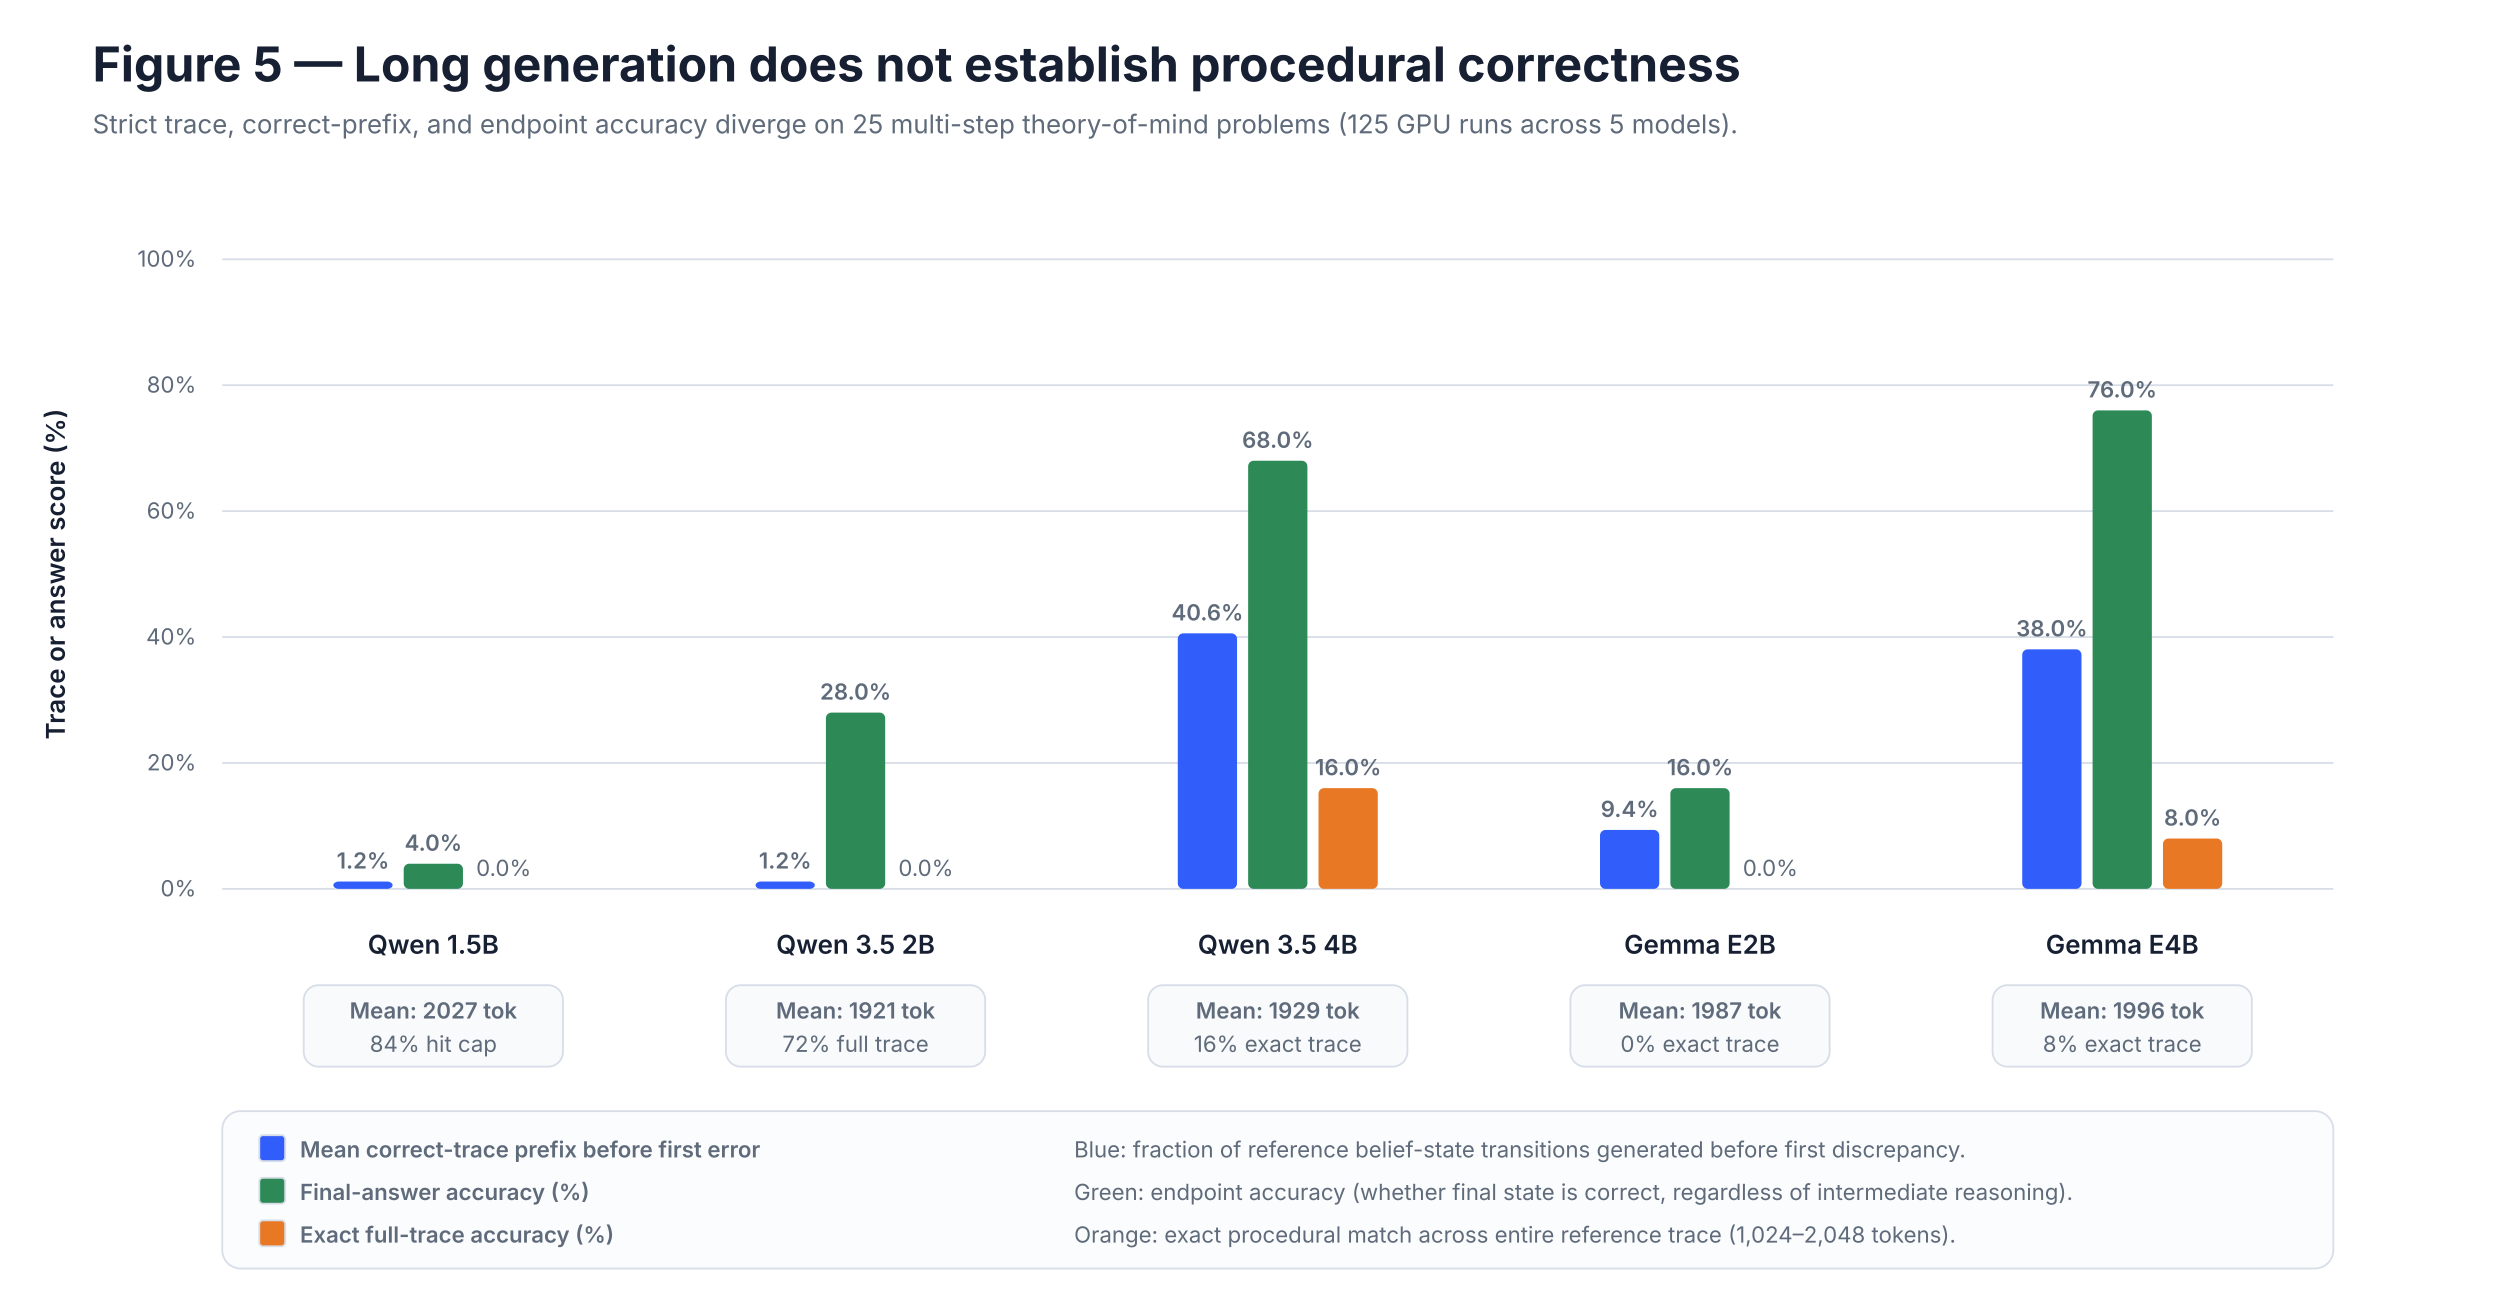
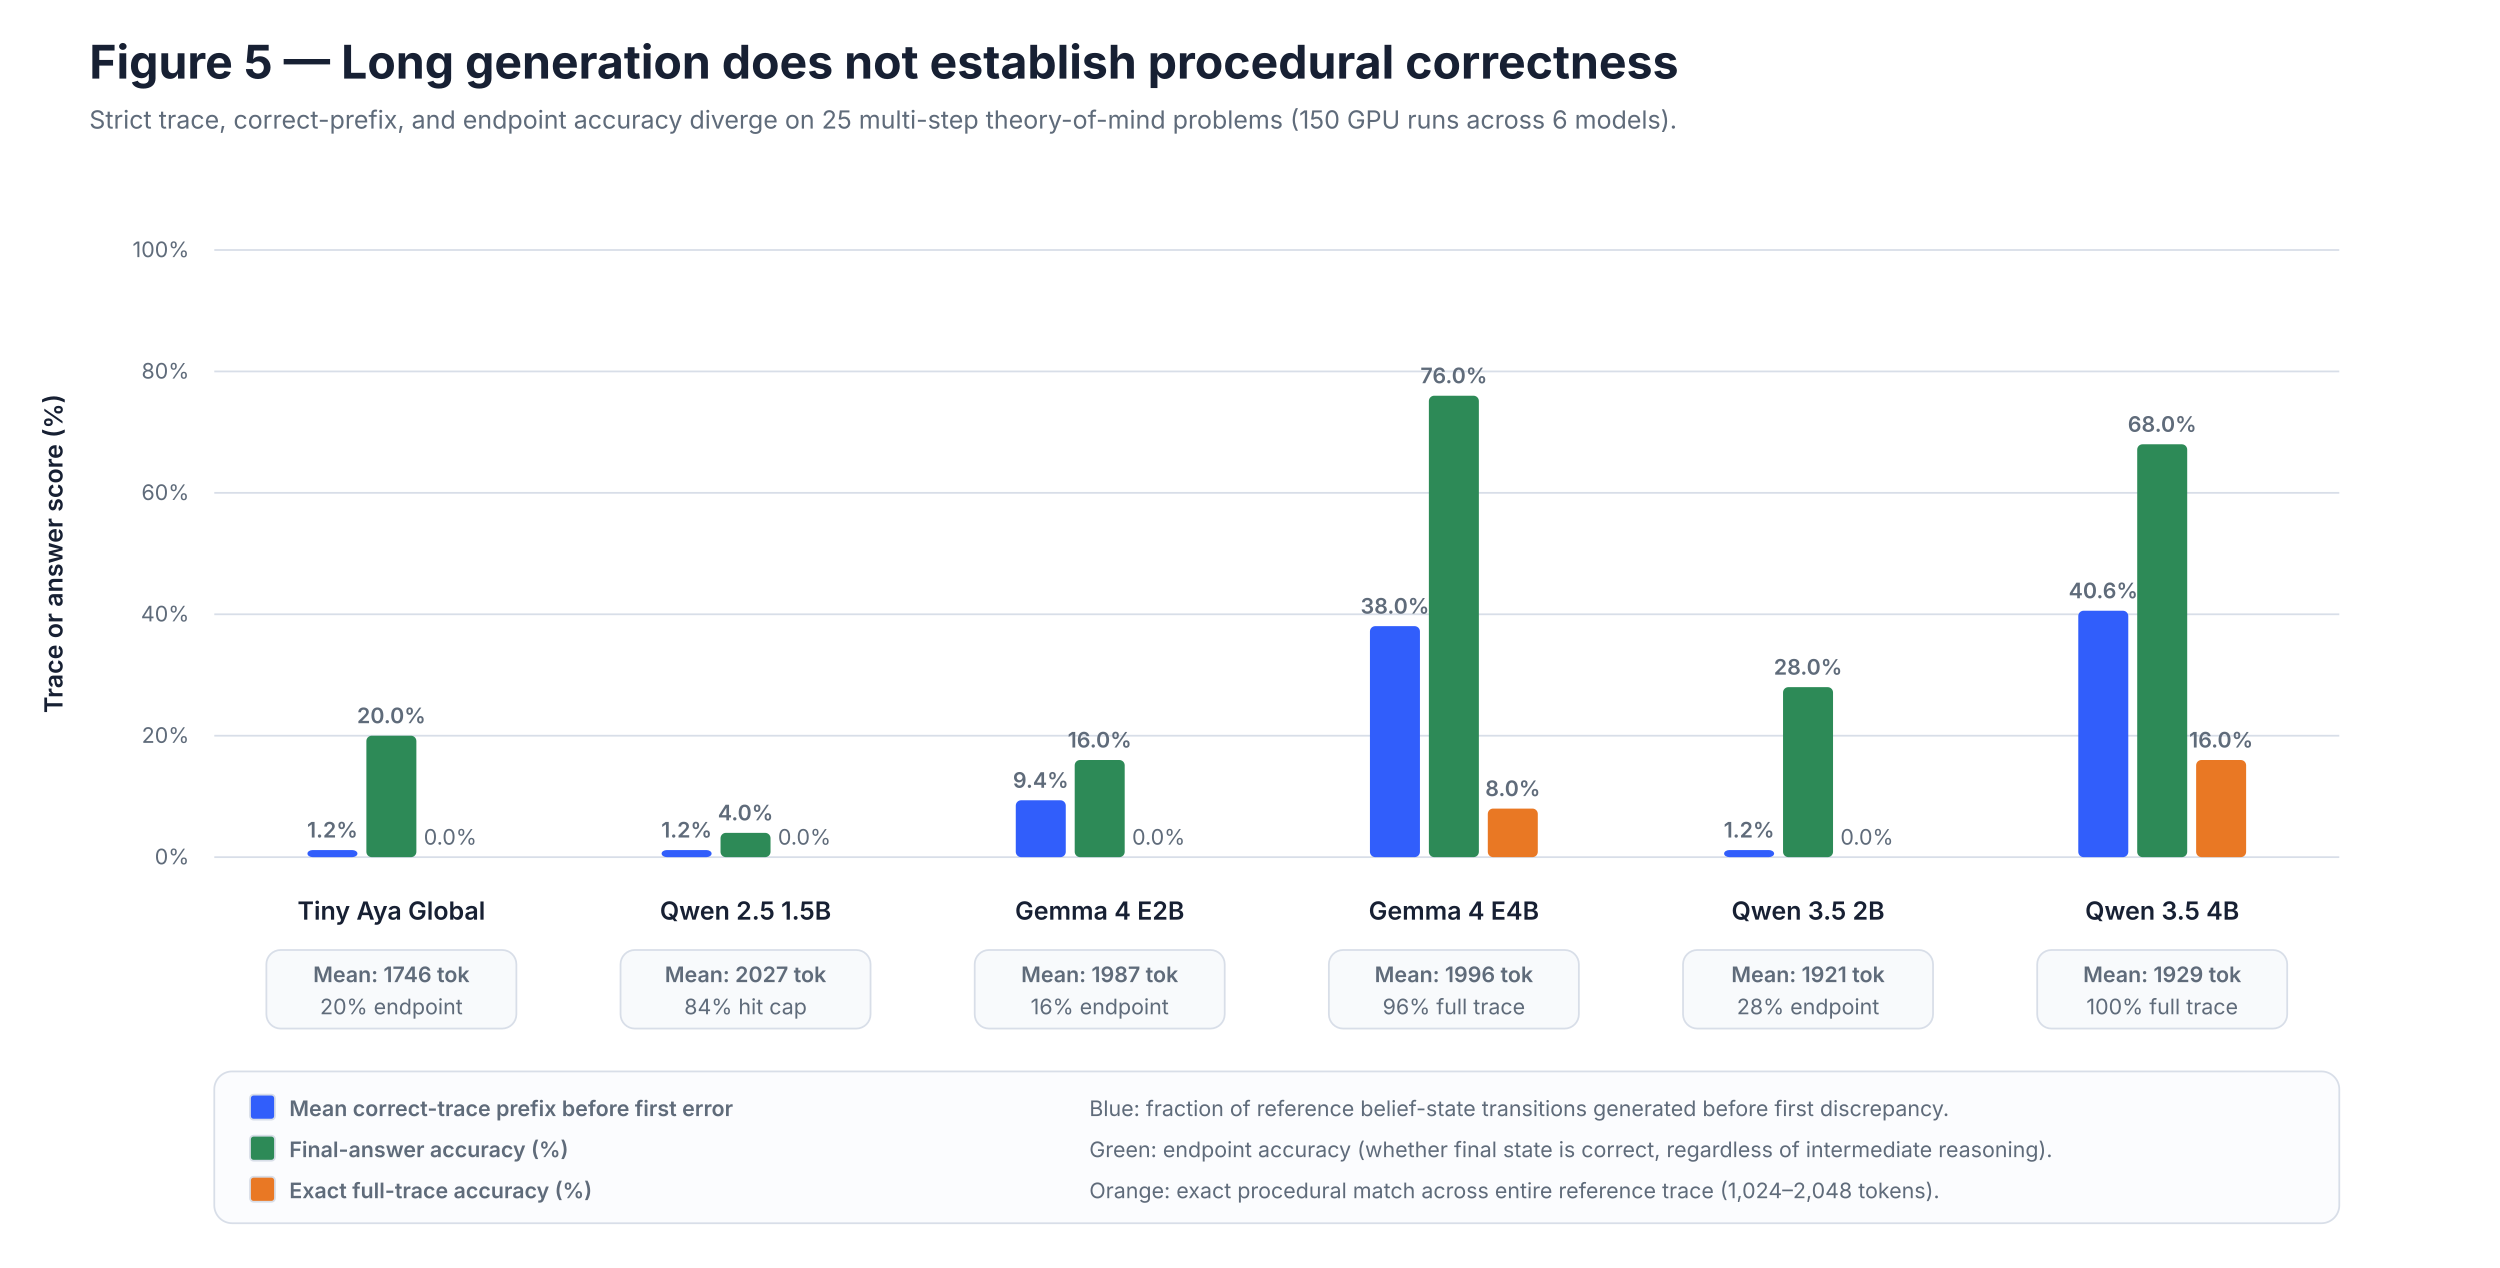
- <svg xmlns="http://www.w3.org/2000/svg" viewBox="0 0 1350 710" role="img" aria-labelledby="title desc">
+ <svg xmlns="http://www.w3.org/2000/svg" viewBox="0 0 1400 710" role="img" aria-labelledby="title desc">
  <style>
text{font-family:Inter,ui-sans-serif,system-ui,-apple-system,BlinkMacSystemFont,'Segoe UI',sans-serif;fill:#172033}
.title{font-size:26px;font-weight:700}.subtitle{font-size:14px;fill:#5f6b7a}
.label{font-size:14px;font-weight:600}.body{font-size:13px}.small{font-size:12px;fill:#5f6b7a}
.mono{font-family:'SFMono-Regular',Consolas,'Liberation Mono',monospace;font-size:12.5px}
.axis{stroke:#aeb8c8;stroke-width:1}.grid{stroke:#e5e9f0;stroke-width:1}.zero{stroke:#172033;stroke-width:1.5}
</style>
  <text x="50" y="44" class="title" text-anchor="start">Figure 5 — Long generation does not establish procedural correctness</text>
-   <text x="50" y="72" class="subtitle" text-anchor="start">Strict trace, correct-prefix, and endpoint accuracy diverge on 25 multi-step theory-of-mind problems (125 GPU runs across 5 models).</text>
-   <line x1="120" y1="480.0" x2="1260" y2="480.0" stroke="#d8dee8" stroke-width="1" />
+   <text x="50" y="72" class="subtitle" text-anchor="start">Strict trace, correct-prefix, and endpoint accuracy diverge on 25 multi-step theory-of-mind problems (150 GPU runs across 6 models).</text>
+   <line x1="120" y1="480.0" x2="1310" y2="480.0" stroke="#d8dee8" stroke-width="1" />
  <text x="106" y="484.0" class="small" text-anchor="end">0%</text>
-   <line x1="120" y1="412.0" x2="1260" y2="412.0" stroke="#d8dee8" stroke-width="1" />
+   <line x1="120" y1="412.0" x2="1310" y2="412.0" stroke="#d8dee8" stroke-width="1" />
  <text x="106" y="416.0" class="small" text-anchor="end">20%</text>
-   <line x1="120" y1="344.0" x2="1260" y2="344.0" stroke="#d8dee8" stroke-width="1" />
+   <line x1="120" y1="344.0" x2="1310" y2="344.0" stroke="#d8dee8" stroke-width="1" />
  <text x="106" y="348.0" class="small" text-anchor="end">40%</text>
-   <line x1="120" y1="276.0" x2="1260" y2="276.0" stroke="#d8dee8" stroke-width="1" />
+   <line x1="120" y1="276.0" x2="1310" y2="276.0" stroke="#d8dee8" stroke-width="1" />
  <text x="106" y="280.0" class="small" text-anchor="end">60%</text>
-   <line x1="120" y1="208.0" x2="1260" y2="208.0" stroke="#d8dee8" stroke-width="1" />
+   <line x1="120" y1="208.0" x2="1310" y2="208.0" stroke="#d8dee8" stroke-width="1" />
  <text x="106" y="212.0" class="small" text-anchor="end">80%</text>
-   <line x1="120" y1="140.0" x2="1260" y2="140.0" stroke="#d8dee8" stroke-width="1" />
+   <line x1="120" y1="140.0" x2="1310" y2="140.0" stroke="#d8dee8" stroke-width="1" />
  <text x="106" y="144.0" class="small" text-anchor="end">100%</text>
  <text x="35" y="310" class="label" text-anchor="middle" transform="rotate(-90 35 310)">Trace or answer score (%)</text>
-   <rect x="180.0" y="476.02" width="32" height="3.98" fill="#315efb" rx="3" />
-   <text x="196.0" y="469.02" class="small" text-anchor="middle" font-weight="600">1.2%</text>
-   <rect x="218.0" y="466.4" width="32" height="13.6" fill="#2d8a57" rx="3" />
-   <text x="234.0" y="459.4" class="small" text-anchor="middle" font-weight="600">4.0%</text>
-   <rect x="256.0" y="480.0" width="32" height="0.0" fill="#e97824" rx="3" />
-   <text x="272.0" y="473.0" class="small" text-anchor="middle">0.0%</text>
-   <text x="234.0" y="515" class="label" text-anchor="middle" fill="#172033">Qwen 1.5B</text>
-   <rect x="164.0" y="532" width="140" height="44" rx="8" fill="#f8fafc" stroke="#d8dee8" stroke-width="1" />
-   <text x="234.0" y="550" class="small" text-anchor="middle" font-weight="600">Mean: 2027 tok</text>
-   <text x="234.0" y="568" class="small" text-anchor="middle">84% hit cap</text>
-   <rect x="408.0" y="476.02" width="32" height="3.98" fill="#315efb" rx="3" />
-   <text x="424.0" y="469.02" class="small" text-anchor="middle" font-weight="600">1.2%</text>
-   <rect x="446.0" y="384.8" width="32" height="95.2" fill="#2d8a57" rx="3" />
-   <text x="462.0" y="377.8" class="small" text-anchor="middle" font-weight="600">28.0%</text>
-   <rect x="484.0" y="480.0" width="32" height="0.0" fill="#e97824" rx="3" />
-   <text x="500.0" y="473.0" class="small" text-anchor="middle">0.0%</text>
-   <text x="462.0" y="515" class="label" text-anchor="middle" fill="#172033">Qwen 3.5 2B</text>
-   <rect x="392.0" y="532" width="140" height="44" rx="8" fill="#f8fafc" stroke="#d8dee8" stroke-width="1" />
-   <text x="462.0" y="550" class="small" text-anchor="middle" font-weight="600">Mean: 1921 tok</text>
-   <text x="462.0" y="568" class="small" text-anchor="middle">72% full trace</text>
-   <rect x="636.0" y="342.01" width="32" height="137.99" fill="#315efb" rx="3" />
-   <text x="652.0" y="335.01" class="small" text-anchor="middle" font-weight="600">40.6%</text>
-   <rect x="674.0" y="248.8" width="32" height="231.2" fill="#2d8a57" rx="3" />
-   <text x="690.0" y="241.8" class="small" text-anchor="middle" font-weight="600">68.0%</text>
-   <rect x="712.0" y="425.6" width="32" height="54.4" fill="#e97824" rx="3" />
-   <text x="728.0" y="418.6" class="small" text-anchor="middle" font-weight="600">16.0%</text>
-   <text x="690.0" y="515" class="label" text-anchor="middle" fill="#172033">Qwen 3.5 4B</text>
-   <rect x="620.0" y="532" width="140" height="44" rx="8" fill="#f8fafc" stroke="#d8dee8" stroke-width="1" />
-   <text x="690.0" y="550" class="small" text-anchor="middle" font-weight="600">Mean: 1929 tok</text>
-   <text x="690.0" y="568" class="small" text-anchor="middle">16% exact trace</text>
-   <rect x="864.0" y="448.156" width="32" height="31.844" fill="#315efb" rx="3" />
-   <text x="880.0" y="441.156" class="small" text-anchor="middle" font-weight="600">9.4%</text>
-   <rect x="902.0" y="425.6" width="32" height="54.4" fill="#2d8a57" rx="3" />
-   <text x="918.0" y="418.6" class="small" text-anchor="middle" font-weight="600">16.0%</text>
-   <rect x="940.0" y="480.0" width="32" height="0.0" fill="#e97824" rx="3" />
-   <text x="956.0" y="473.0" class="small" text-anchor="middle">0.0%</text>
-   <text x="918.0" y="515" class="label" text-anchor="middle" fill="#172033">Gemma E2B</text>
-   <rect x="848.0" y="532" width="140" height="44" rx="8" fill="#f8fafc" stroke="#d8dee8" stroke-width="1" />
-   <text x="918.0" y="550" class="small" text-anchor="middle" font-weight="600">Mean: 1987 tok</text>
-   <text x="918.0" y="568" class="small" text-anchor="middle">0% exact trace</text>
-   <rect x="1092.0" y="350.634" width="32" height="129.366" fill="#315efb" rx="3" />
-   <text x="1108.0" y="343.634" class="small" text-anchor="middle" font-weight="600">38.0%</text>
-   <rect x="1130.0" y="221.6" width="32" height="258.4" fill="#2d8a57" rx="3" />
-   <text x="1146.0" y="214.6" class="small" text-anchor="middle" font-weight="600">76.0%</text>
-   <rect x="1168.0" y="452.8" width="32" height="27.2" fill="#e97824" rx="3" />
-   <text x="1184.0" y="445.8" class="small" text-anchor="middle" font-weight="600">8.0%</text>
-   <text x="1146.0" y="515" class="label" text-anchor="middle" fill="#172033">Gemma E4B</text>
-   <rect x="1076.0" y="532" width="140" height="44" rx="8" fill="#f8fafc" stroke="#d8dee8" stroke-width="1" />
-   <text x="1146.0" y="550" class="small" text-anchor="middle" font-weight="600">Mean: 1996 tok</text>
-   <text x="1146.0" y="568" class="small" text-anchor="middle">8% exact trace</text>
-   <rect x="120" y="600" width="1140" height="85" rx="10" fill="#fbfcfe" stroke="#d8dee8" stroke-width="1" />
+   <rect x="172.167" y="476.02" width="28" height="3.98" fill="#315efb" rx="3" />
+   <text x="186.167" y="469.02" class="small" text-anchor="middle" font-weight="600">1.2%</text>
+   <rect x="205.167" y="412.0" width="28" height="68.0" fill="#2d8a57" rx="3" />
+   <text x="219.167" y="405.0" class="small" text-anchor="middle" font-weight="600">20.0%</text>
+   <rect x="238.167" y="480.0" width="28" height="0.0" fill="#e97824" rx="3" />
+   <text x="252.167" y="473.0" class="small" text-anchor="middle">0.0%</text>
+   <text x="219.167" y="515" class="label" text-anchor="middle" fill="#172033">Tiny Aya Global</text>
+   <rect x="149.167" y="532" width="140" height="44" rx="8" fill="#f8fafc" stroke="#d8dee8" stroke-width="1" />
+   <text x="219.167" y="550" class="small" text-anchor="middle" font-weight="600">Mean: 1746 tok</text>
+   <text x="219.167" y="568" class="small" text-anchor="middle">20% endpoint</text>
+   <rect x="370.5" y="476.02" width="28" height="3.98" fill="#315efb" rx="3" />
+   <text x="384.5" y="469.02" class="small" text-anchor="middle" font-weight="600">1.2%</text>
+   <rect x="403.5" y="466.4" width="28" height="13.6" fill="#2d8a57" rx="3" />
+   <text x="417.5" y="459.4" class="small" text-anchor="middle" font-weight="600">4.0%</text>
+   <rect x="436.5" y="480.0" width="28" height="0.0" fill="#e97824" rx="3" />
+   <text x="450.5" y="473.0" class="small" text-anchor="middle">0.0%</text>
+   <text x="417.5" y="515" class="label" text-anchor="middle" fill="#172033">Qwen 2.5 1.5B</text>
+   <rect x="347.5" y="532" width="140" height="44" rx="8" fill="#f8fafc" stroke="#d8dee8" stroke-width="1" />
+   <text x="417.5" y="550" class="small" text-anchor="middle" font-weight="600">Mean: 2027 tok</text>
+   <text x="417.5" y="568" class="small" text-anchor="middle">84% hit cap</text>
+   <rect x="568.833" y="448.156" width="28" height="31.844" fill="#315efb" rx="3" />
+   <text x="582.833" y="441.156" class="small" text-anchor="middle" font-weight="600">9.4%</text>
+   <rect x="601.833" y="425.6" width="28" height="54.4" fill="#2d8a57" rx="3" />
+   <text x="615.833" y="418.6" class="small" text-anchor="middle" font-weight="600">16.0%</text>
+   <rect x="634.833" y="480.0" width="28" height="0.0" fill="#e97824" rx="3" />
+   <text x="648.833" y="473.0" class="small" text-anchor="middle">0.0%</text>
+   <text x="615.833" y="515" class="label" text-anchor="middle" fill="#172033">Gemma 4 E2B</text>
+   <rect x="545.833" y="532" width="140" height="44" rx="8" fill="#f8fafc" stroke="#d8dee8" stroke-width="1" />
+   <text x="615.833" y="550" class="small" text-anchor="middle" font-weight="600">Mean: 1987 tok</text>
+   <text x="615.833" y="568" class="small" text-anchor="middle">16% endpoint</text>
+   <rect x="767.167" y="350.634" width="28" height="129.366" fill="#315efb" rx="3" />
+   <text x="781.167" y="343.634" class="small" text-anchor="middle" font-weight="600">38.0%</text>
+   <rect x="800.167" y="221.6" width="28" height="258.4" fill="#2d8a57" rx="3" />
+   <text x="814.167" y="214.6" class="small" text-anchor="middle" font-weight="600">76.0%</text>
+   <rect x="833.167" y="452.8" width="28" height="27.2" fill="#e97824" rx="3" />
+   <text x="847.167" y="445.8" class="small" text-anchor="middle" font-weight="600">8.0%</text>
+   <text x="814.167" y="515" class="label" text-anchor="middle" fill="#172033">Gemma 4 E4B</text>
+   <rect x="744.167" y="532" width="140" height="44" rx="8" fill="#f8fafc" stroke="#d8dee8" stroke-width="1" />
+   <text x="814.167" y="550" class="small" text-anchor="middle" font-weight="600">Mean: 1996 tok</text>
+   <text x="814.167" y="568" class="small" text-anchor="middle">96% full trace</text>
+   <rect x="965.5" y="476.02" width="28" height="3.98" fill="#315efb" rx="3" />
+   <text x="979.5" y="469.02" class="small" text-anchor="middle" font-weight="600">1.2%</text>
+   <rect x="998.5" y="384.8" width="28" height="95.2" fill="#2d8a57" rx="3" />
+   <text x="1012.5" y="377.8" class="small" text-anchor="middle" font-weight="600">28.0%</text>
+   <rect x="1031.5" y="480.0" width="28" height="0.0" fill="#e97824" rx="3" />
+   <text x="1045.5" y="473.0" class="small" text-anchor="middle">0.0%</text>
+   <text x="1012.5" y="515" class="label" text-anchor="middle" fill="#172033">Qwen 3.5 2B</text>
+   <rect x="942.5" y="532" width="140" height="44" rx="8" fill="#f8fafc" stroke="#d8dee8" stroke-width="1" />
+   <text x="1012.5" y="550" class="small" text-anchor="middle" font-weight="600">Mean: 1921 tok</text>
+   <text x="1012.5" y="568" class="small" text-anchor="middle">28% endpoint</text>
+   <rect x="1163.833" y="342.01" width="28" height="137.99" fill="#315efb" rx="3" />
+   <text x="1177.833" y="335.01" class="small" text-anchor="middle" font-weight="600">40.6%</text>
+   <rect x="1196.833" y="248.8" width="28" height="231.2" fill="#2d8a57" rx="3" />
+   <text x="1210.833" y="241.8" class="small" text-anchor="middle" font-weight="600">68.0%</text>
+   <rect x="1229.833" y="425.6" width="28" height="54.4" fill="#e97824" rx="3" />
+   <text x="1243.833" y="418.6" class="small" text-anchor="middle" font-weight="600">16.0%</text>
+   <text x="1210.833" y="515" class="label" text-anchor="middle" fill="#172033">Qwen 3.5 4B</text>
+   <rect x="1140.833" y="532" width="140" height="44" rx="8" fill="#f8fafc" stroke="#d8dee8" stroke-width="1" />
+   <text x="1210.833" y="550" class="small" text-anchor="middle" font-weight="600">Mean: 1929 tok</text>
+   <text x="1210.833" y="568" class="small" text-anchor="middle">100% full trace</text>
+   <rect x="120" y="600" width="1190" height="85" rx="10" fill="#fbfcfe" stroke="#d8dee8" stroke-width="1" />
  <rect x="140" y="613" width="14" height="14" rx="2" fill="#315efb" stroke="#d8dee8" stroke-width="1" />
  <text x="162" y="625" class="small" text-anchor="start" font-weight="600">Mean correct-trace prefix before first error</text>
  <rect x="140" y="636" width="14" height="14" rx="2" fill="#2d8a57" stroke="#d8dee8" stroke-width="1" />
  <text x="162" y="648" class="small" text-anchor="start" font-weight="600">Final-answer accuracy (%)</text>
  <rect x="140" y="659" width="14" height="14" rx="2" fill="#e97824" stroke="#d8dee8" stroke-width="1" />
  <text x="162" y="671" class="small" text-anchor="start" font-weight="600">Exact full-trace accuracy (%)</text>
-   <text x="580" y="625" class="small" text-anchor="start">Blue: fraction of reference belief-state transitions generated before first discrepancy.</text>
-   <text x="580" y="648" class="small" text-anchor="start">Green: endpoint accuracy (whether final state is correct, regardless of intermediate reasoning).</text>
-   <text x="580" y="671" class="small" text-anchor="start">Orange: exact procedural match across entire reference trace (1,024–2,048 tokens).</text>
+   <text x="610" y="625" class="small" text-anchor="start">Blue: fraction of reference belief-state transitions generated before first discrepancy.</text>
+   <text x="610" y="648" class="small" text-anchor="start">Green: endpoint accuracy (whether final state is correct, regardless of intermediate reasoning).</text>
+   <text x="610" y="671" class="small" text-anchor="start">Orange: exact procedural match across entire reference trace (1,024–2,048 tokens).</text>
</svg>
